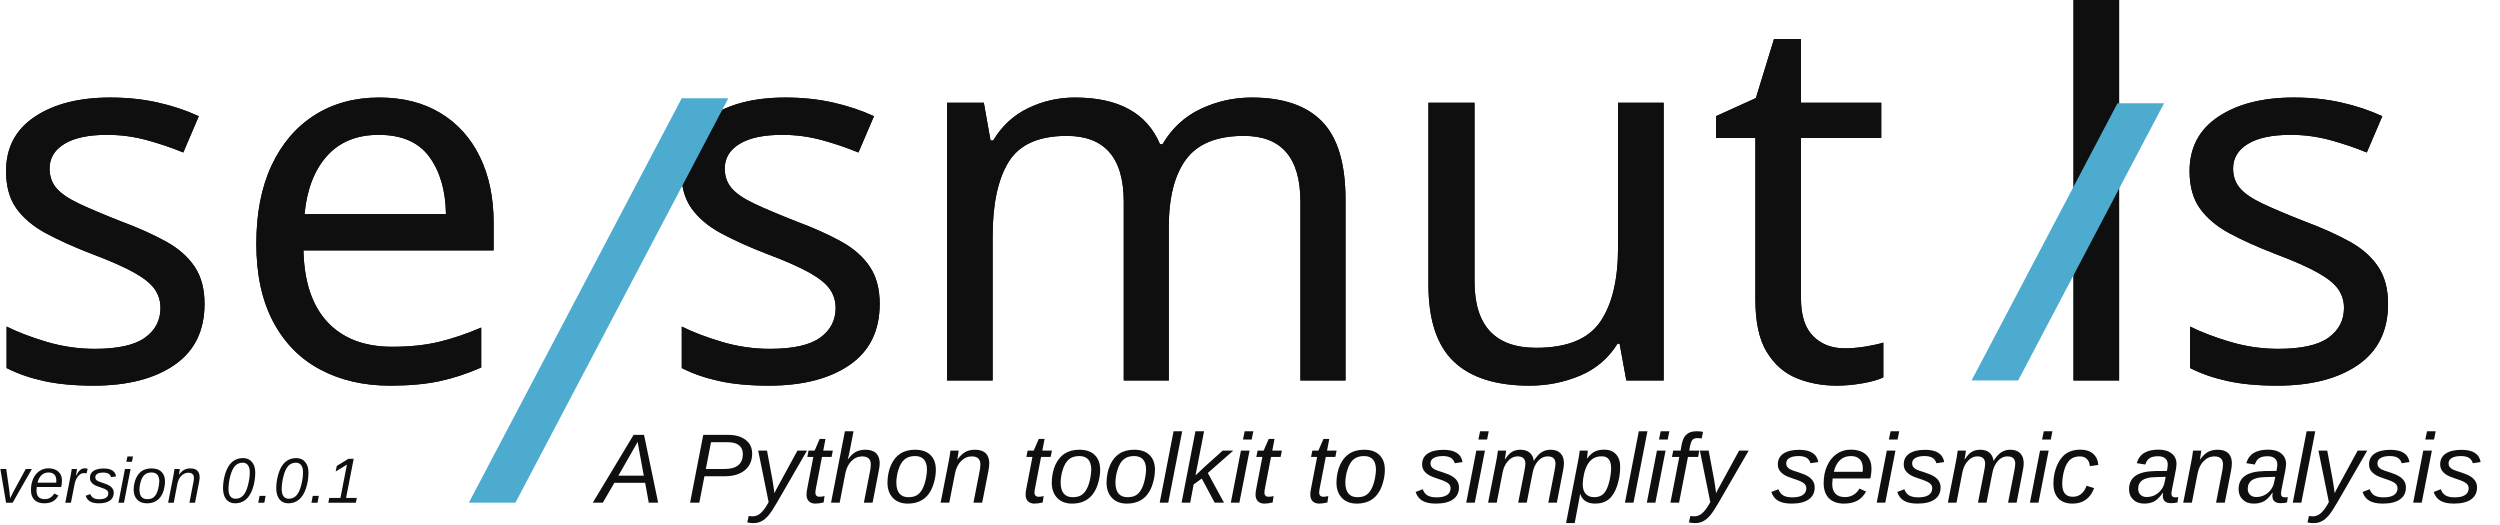
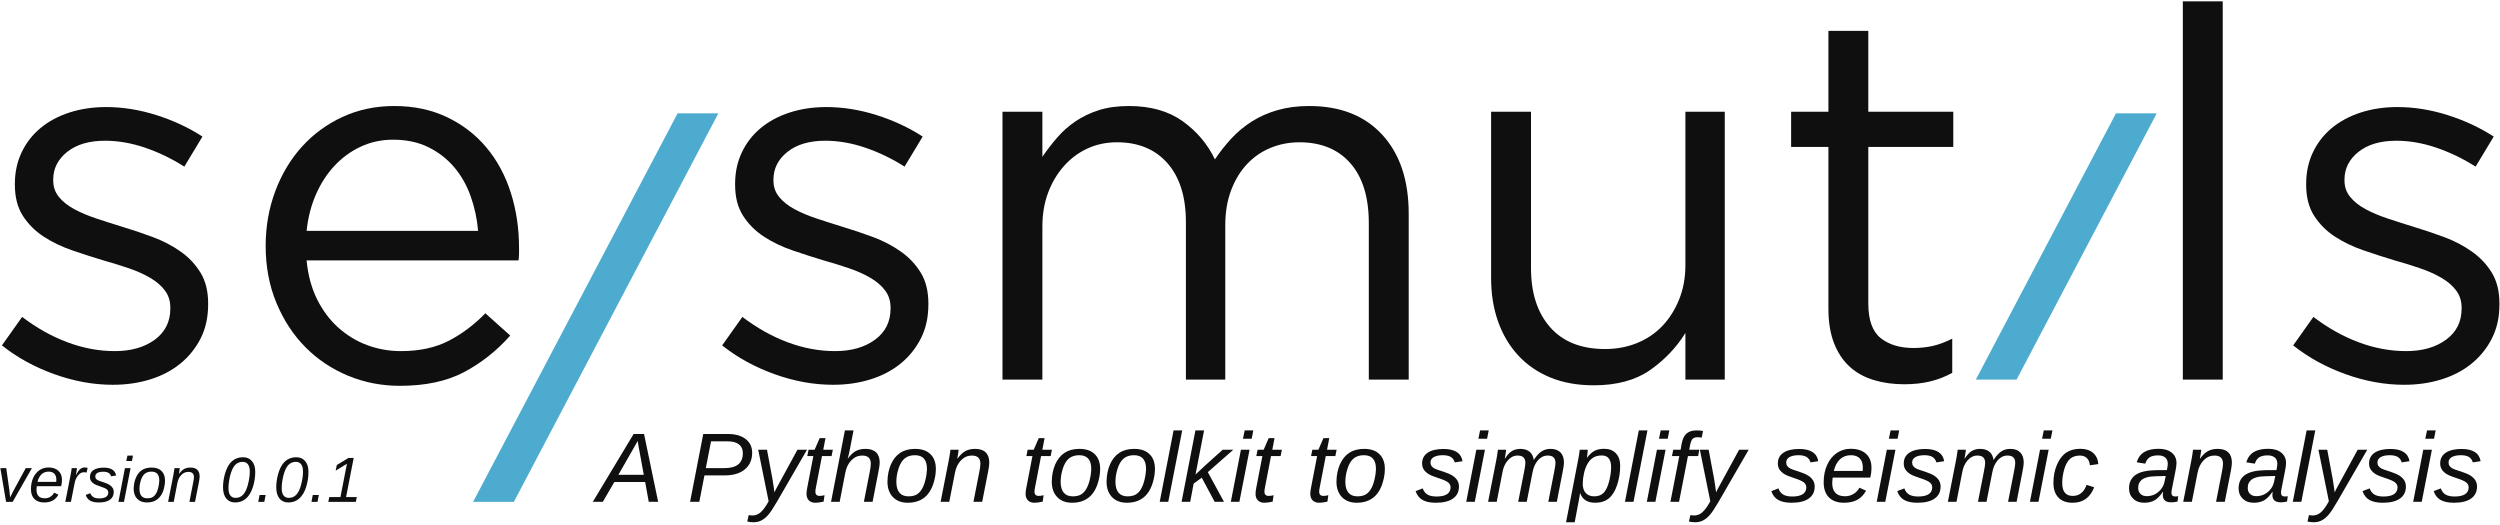
<svg xmlns="http://www.w3.org/2000/svg" width="100%" height="100%" viewBox="0 0 1001 210" version="1.1" xml:space="preserve" style="fill-rule:evenodd;clip-rule:evenodd;stroke-linejoin:round;stroke-miterlimit:2;">
-   <g transform="matrix(1,0,0,1,-47,-387)">
-     <g transform="matrix(0.427944,0,0,0.185875,0,358.4)">
+   <g transform="matrix(1,0,0,1,-47,-716)">
+     <g transform="matrix(0.427944,0,0,0.185875,0,687.059)">
      <g id="logo" transform="matrix(2.48695,0,0,5.72576,-1796.66,-3402.55)">
        <g transform="matrix(1,0,0,1,128.458,-95.3773)">
-           <g transform="matrix(194.939,0,0,194.939,1589.58,859.636)">
-                     </g>
-           <text x="630.479px" y="859.636px" style="font-family:'Gotham-Book', 'Gotham';font-size:194.939px;fill:rgb(15,15,15);">se smut ls</text>
-         </g>
-         <g transform="matrix(1,0,0,1,128.458,-95.3773)">
-           <g transform="matrix(194.939,0,0,194.939,1589.58,859.636)">
-                     </g>
-           <text x="630.479px" y="859.636px" style="font-family:'Gotham-Book', 'Gotham';font-size:194.939px;fill:rgb(15,15,15);">se smut ls</text>
+           <path d="M716.447,831.37L716.447,830.98C716.447,826.432 715.505,822.598 713.621,819.479C711.736,816.36 709.235,813.696 706.116,811.486C702.997,809.277 699.52,807.458 695.686,806.028C691.853,804.599 687.986,803.299 684.088,802.129C680.709,801.09 677.46,800.05 674.341,799.01C671.222,797.971 668.46,796.801 666.056,795.501C663.651,794.202 661.735,792.675 660.305,790.92C658.875,789.166 658.161,787.119 658.161,784.78L658.161,784.39C658.161,780.231 659.915,776.755 663.424,773.961C666.933,771.167 671.676,769.77 677.655,769.77C682.593,769.77 687.629,770.647 692.762,772.401C697.896,774.156 702.802,776.527 707.48,779.517L714.303,768.21C709.105,764.831 703.321,762.134 696.953,760.12C690.585,758.106 684.282,757.099 678.044,757.099C673.106,757.099 668.525,757.781 664.301,759.145C660.078,760.51 656.439,762.459 653.385,764.994C650.331,767.528 647.959,770.582 646.269,774.156C644.58,777.73 643.735,781.661 643.735,785.949L643.735,786.339C643.735,791.018 644.742,794.917 646.757,798.036C648.771,801.155 651.37,803.754 654.554,805.833C657.738,807.913 661.312,809.635 665.276,810.999C669.24,812.364 673.171,813.631 677.07,814.8C680.319,815.71 683.47,816.685 686.524,817.725C689.578,818.764 692.275,819.966 694.614,821.331C696.953,822.695 698.805,824.287 700.17,826.107C701.535,827.926 702.217,830.071 702.217,832.54L702.217,832.93C702.217,837.868 700.267,841.767 696.369,844.626C692.47,847.485 687.466,848.915 681.358,848.915C675.38,848.915 669.435,847.81 663.521,845.601C657.608,843.391 651.923,840.207 646.464,836.049L638.862,846.77C644.58,851.319 651.143,854.925 658.551,857.59C665.958,860.254 673.301,861.586 680.579,861.586C685.647,861.586 690.358,860.903 694.712,859.539C699.065,858.174 702.834,856.192 706.018,853.593C709.202,850.994 711.736,847.843 713.621,844.139C715.505,840.435 716.447,836.179 716.447,831.37Z" style="fill:rgb(15,15,15);fill-rule:nonzero;" />
+           <path d="M753.486,814.8L833.216,814.8C833.346,813.891 833.411,813.046 833.411,812.266L833.411,810.122C833.411,802.714 832.371,795.761 830.292,789.263C828.212,782.765 825.158,777.112 821.13,772.304C817.101,767.495 812.162,763.694 806.314,760.9C800.466,758.106 793.838,756.709 786.43,756.709C779.413,756.709 772.947,758.073 767.034,760.802C761.121,763.532 756.02,767.268 751.731,772.011C747.443,776.755 744.096,782.343 741.692,788.776C739.288,795.209 738.086,802.064 738.086,809.342C738.086,817.14 739.435,824.287 742.134,830.785C744.832,837.283 748.471,842.839 753.05,847.453C757.629,852.066 762.973,855.64 769.081,858.174C775.189,860.709 781.687,861.976 788.575,861.976C798.192,861.976 806.249,860.254 812.747,856.81C819.245,853.366 825.028,848.785 830.097,843.067L820.74,834.684C816.581,838.973 812,842.417 806.996,845.016C801.993,847.615 795.982,848.915 788.965,848.915C784.546,848.915 780.322,848.167 776.294,846.673C772.265,845.178 768.626,842.969 765.377,840.045C762.128,837.121 759.464,833.547 757.385,829.323C755.305,825.1 754.006,820.259 753.486,814.8ZM753.486,803.689C754.002,798.75 755.164,794.202 756.973,790.043C758.783,785.885 761.108,782.278 763.95,779.224C766.792,776.17 770.085,773.766 773.831,772.011C777.576,770.257 781.645,769.38 786.037,769.38C791.075,769.38 795.5,770.322 799.312,772.206C803.123,774.091 806.353,776.592 809.001,779.711C811.649,782.83 813.715,786.469 815.201,790.628C816.686,794.787 817.623,799.14 818.01,803.689L753.486,803.689Z" style="fill:rgb(15,15,15);fill-rule:nonzero;" />
+           <path d="M987.412,831.37L987.412,830.98C987.412,826.432 986.47,822.598 984.586,819.479C982.701,816.36 980.2,813.696 977.081,811.486C973.962,809.277 970.485,807.458 966.651,806.028C962.818,804.599 958.951,803.299 955.053,802.129C951.674,801.09 948.425,800.05 945.306,799.01C942.187,797.971 939.425,796.801 937.021,795.501C934.616,794.202 932.7,792.675 931.27,790.92C929.84,789.166 929.126,787.119 929.126,784.78L929.126,784.39C929.126,780.231 930.88,776.755 934.389,773.961C937.898,771.167 942.641,769.77 948.62,769.77C953.558,769.77 958.594,770.647 963.727,772.401C968.861,774.156 973.767,776.527 978.445,779.517L985.268,768.21C980.07,764.831 974.286,762.134 967.918,760.12C961.55,758.106 955.247,757.099 949.009,757.099C944.071,757.099 939.49,757.781 935.266,759.145C931.043,760.51 927.404,762.459 924.35,764.994C921.296,767.528 918.924,770.582 917.234,774.156C915.545,777.73 914.7,781.661 914.7,785.949L914.7,786.339C914.7,791.018 915.707,794.917 917.722,798.036C919.736,801.155 922.335,803.754 925.519,805.833C928.703,807.913 932.277,809.635 936.241,810.999C940.205,812.364 944.136,813.631 948.035,814.8C951.284,815.71 954.435,816.685 957.489,817.725C960.543,818.764 963.24,819.966 965.579,821.331C967.918,822.695 969.77,824.287 971.135,826.107C972.5,827.926 973.182,830.071 973.182,832.54L973.182,832.93C973.182,837.868 971.232,841.767 967.334,844.626C963.435,847.485 958.431,848.915 952.323,848.915C946.345,848.915 940.4,847.81 934.486,845.601C928.573,843.391 922.888,840.207 917.429,836.049L909.827,846.77C915.545,851.319 922.108,854.925 929.516,857.59C936.923,860.254 944.266,861.586 951.544,861.586C956.612,861.586 961.323,860.903 965.677,859.539C970.03,858.174 973.799,856.192 976.983,853.593C980.167,850.994 982.701,847.843 984.586,844.139C986.47,840.435 987.412,836.179 987.412,831.37Z" style="fill:rgb(15,15,15);fill-rule:nonzero;" />
+           <path d="M1095.21,776.787C1092.48,771.069 1088.46,766.293 1083.13,762.459C1077.8,758.626 1071.04,756.709 1062.85,756.709C1058.57,756.709 1054.8,757.228 1051.55,758.268C1048.3,759.308 1045.37,760.705 1042.78,762.459C1040.18,764.214 1037.87,766.261 1035.86,768.6C1033.84,770.939 1031.99,773.343 1030.3,775.813L1030.3,758.853L1015.29,758.853L1015.29,859.636L1030.3,859.636L1030.3,802.129C1030.3,797.451 1031.01,793.195 1032.44,789.361C1033.87,785.527 1035.86,782.181 1038.39,779.322C1040.92,776.462 1043.88,774.253 1047.26,772.694C1050.64,771.134 1054.34,770.354 1058.37,770.354C1066.43,770.354 1072.76,772.986 1077.38,778.249C1081.99,783.513 1084.3,790.888 1084.3,800.375L1084.3,859.636L1099.11,859.636L1099.11,801.545C1099.11,796.606 1099.86,792.188 1101.35,788.289C1102.85,784.39 1104.86,781.109 1107.4,778.444C1109.93,775.78 1112.89,773.766 1116.27,772.401C1119.65,771.037 1123.22,770.354 1126.99,770.354C1135.18,770.354 1141.58,772.986 1146.19,778.249C1150.8,783.513 1153.11,791.018 1153.11,800.765L1153.11,859.636L1168.12,859.636L1168.12,797.256C1168.12,784.65 1164.81,774.741 1158.18,767.528C1151.55,760.315 1142.39,756.709 1130.69,756.709C1126.27,756.709 1122.28,757.228 1118.7,758.268C1115.13,759.308 1111.91,760.737 1109.05,762.557C1106.19,764.376 1103.63,766.521 1101.35,768.99C1099.08,771.459 1097.03,774.058 1095.21,776.787Z" style="fill:rgb(15,15,15);fill-rule:nonzero;" />
+           <path d="M1272.22,816.555C1272.22,821.233 1271.44,825.522 1269.88,829.421C1268.32,833.32 1266.21,836.666 1263.54,839.46C1260.88,842.254 1257.69,844.399 1253.99,845.893C1250.29,847.388 1246.29,848.135 1242,848.135C1233.04,848.135 1226.15,845.406 1221.34,839.948C1216.53,834.489 1214.13,827.082 1214.13,817.725L1214.13,758.853L1199.12,758.853L1199.12,821.428C1199.12,827.406 1199.99,832.865 1201.75,837.803C1203.5,842.742 1206.04,846.998 1209.35,850.572C1212.66,854.146 1216.69,856.907 1221.44,858.857C1226.18,860.806 1231.61,861.781 1237.71,861.781C1246.42,861.781 1253.5,859.864 1258.96,856.03C1264.42,852.196 1268.84,847.55 1272.22,842.092L1272.22,859.636L1287.03,859.636L1287.03,758.853L1272.22,758.853L1272.22,816.555Z" style="fill:rgb(15,15,15);fill-rule:nonzero;" />
+           <path d="M1341.03,772.109L1373,772.109L1373,758.853L1341.03,758.853L1341.03,728.443L1326.02,728.443L1326.02,758.853L1311.99,758.853L1311.99,772.109L1326.02,772.109L1326.02,832.93C1326.02,837.998 1326.74,842.352 1328.16,845.991C1329.6,849.63 1331.58,852.586 1334.11,854.86C1336.64,857.135 1339.67,858.792 1343.18,859.831C1346.68,860.871 1350.45,861.391 1354.48,861.391C1358.12,861.391 1361.4,861.033 1364.33,860.319C1367.25,859.604 1370.01,858.532 1372.61,857.102L1372.61,844.236C1370.01,845.536 1367.58,846.446 1365.3,846.965C1363.03,847.485 1360.59,847.745 1357.99,847.745C1352.92,847.745 1348.83,846.51 1345.71,844.041C1342.59,841.572 1341.03,837.218 1341.03,830.98L1341.03,772.109Z" style="fill:rgb(15,15,15);fill-rule:nonzero;" />
+           <rect x="1459.36" y="717.331" width="15.01" height="142.305" style="fill:rgb(15,15,15);fill-rule:nonzero;" />
+           <path d="M1578.47,831.37L1578.47,830.98C1578.47,826.432 1577.53,822.598 1575.64,819.479C1573.76,816.36 1571.25,813.696 1568.13,811.486C1565.02,809.277 1561.54,807.458 1557.71,806.028C1553.87,804.599 1550.01,803.299 1546.11,802.129C1542.73,801.09 1539.48,800.05 1536.36,799.01C1533.24,797.971 1530.48,796.801 1528.08,795.501C1525.67,794.202 1523.75,792.675 1522.33,790.92C1520.89,789.166 1520.18,787.119 1520.18,784.78L1520.18,784.39C1520.18,780.231 1521.93,776.755 1525.44,773.961C1528.95,771.167 1533.7,769.77 1539.67,769.77C1544.61,769.77 1549.65,770.647 1554.78,772.401C1559.91,774.156 1564.82,776.527 1569.5,779.517L1576.32,768.21C1571.12,764.831 1565.34,762.134 1558.97,760.12C1552.61,758.106 1546.3,757.099 1540.06,757.099C1535.12,757.099 1530.54,757.781 1526.32,759.145C1522.1,760.51 1518.46,762.459 1515.4,764.994C1512.35,767.528 1509.98,770.582 1508.29,774.156C1506.6,777.73 1505.76,781.661 1505.76,785.949L1505.76,786.339C1505.76,791.018 1506.76,794.917 1508.78,798.036C1510.79,801.155 1513.39,803.754 1516.57,805.833C1519.76,807.913 1523.33,809.635 1527.3,810.999C1531.26,812.364 1535.19,813.631 1539.09,814.8C1542.34,815.71 1545.49,816.685 1548.54,817.725C1551.6,818.764 1554.29,819.966 1556.63,821.331C1558.97,822.695 1560.83,824.287 1562.19,826.107C1563.55,827.926 1564.24,830.071 1564.24,832.54L1564.24,832.93C1564.24,837.868 1562.29,841.767 1558.39,844.626C1554.49,847.485 1549.49,848.915 1543.38,848.915C1537.4,848.915 1531.45,847.81 1525.54,845.601C1519.63,843.391 1513.94,840.207 1508.48,836.049L1500.88,846.77C1506.6,851.319 1513.16,854.925 1520.57,857.59C1527.98,860.254 1535.32,861.586 1542.6,861.586C1547.67,861.586 1552.38,860.903 1556.73,859.539C1561.09,858.174 1564.85,856.192 1568.04,853.593C1571.22,850.994 1573.76,847.843 1575.64,844.139C1577.53,840.435 1578.47,836.179 1578.47,831.37Z" style="fill:rgb(15,15,15);fill-rule:nonzero;" />
        </g>
        <g transform="matrix(2.05883,0,0,2.05883,-306.591,-959.602)">
          <g transform="matrix(18,0,0,18,974.931,859.636)">
                    </g>
          <text x="630.479px" y="859.636px" style="font-family:'Arial-ItalicMT', 'Arial', sans-serif;font-style:italic;font-size:18px;fill:rgb(15,15,15);">A<tspan x="641.817px 646.818px " y="859.636px 859.636px "> P</tspan>ython toolkit to simplify seismic analysis</text>
        </g>
        <g transform="matrix(2.08557,0,0,2.08557,-549.485,-982.58)">
          <g transform="matrix(11.5077,0,0,11.5077,696.368,859.636)">
                    </g>
          <text x="630.479px" y="859.636px" style="font-family:'Arial-ItalicMT', 'Arial', sans-serif;font-style:italic;font-size:11.508px;fill:rgb(15,15,15);">version 0.0.1</text>
        </g>
        <g transform="matrix(1.02157,0,-0.370485,0.703883,1165.82,159.175)">
-           <g transform="matrix(194.939,0,0,194.939,681.748,859.636)">
-                     </g>
-           <text x="630.479px" y="859.636px" style="font-family:'Gotham-Book', 'Gotham';font-size:194.939px;fill:rgb(77,171,207);">l</text>
+           <rect x="648.609" y="717.331" width="15.01" height="142.305" style="fill:rgb(77,171,207);fill-rule:nonzero;" />
        </g>
        <g transform="matrix(1.02157,0,-0.540581,1.02705,746.693,-72.641)">
-           <g transform="matrix(194.939,0,0,194.939,681.748,859.636)">
-                     </g>
-           <text x="630.479px" y="859.636px" style="font-family:'Gotham-Book', 'Gotham';font-size:194.939px;fill:rgb(77,171,207);">l</text>
+           <rect x="648.609" y="717.331" width="15.01" height="142.305" style="fill:rgb(77,171,207);fill-rule:nonzero;" />
        </g>
      </g>
    </g>
  </g>
</svg>
